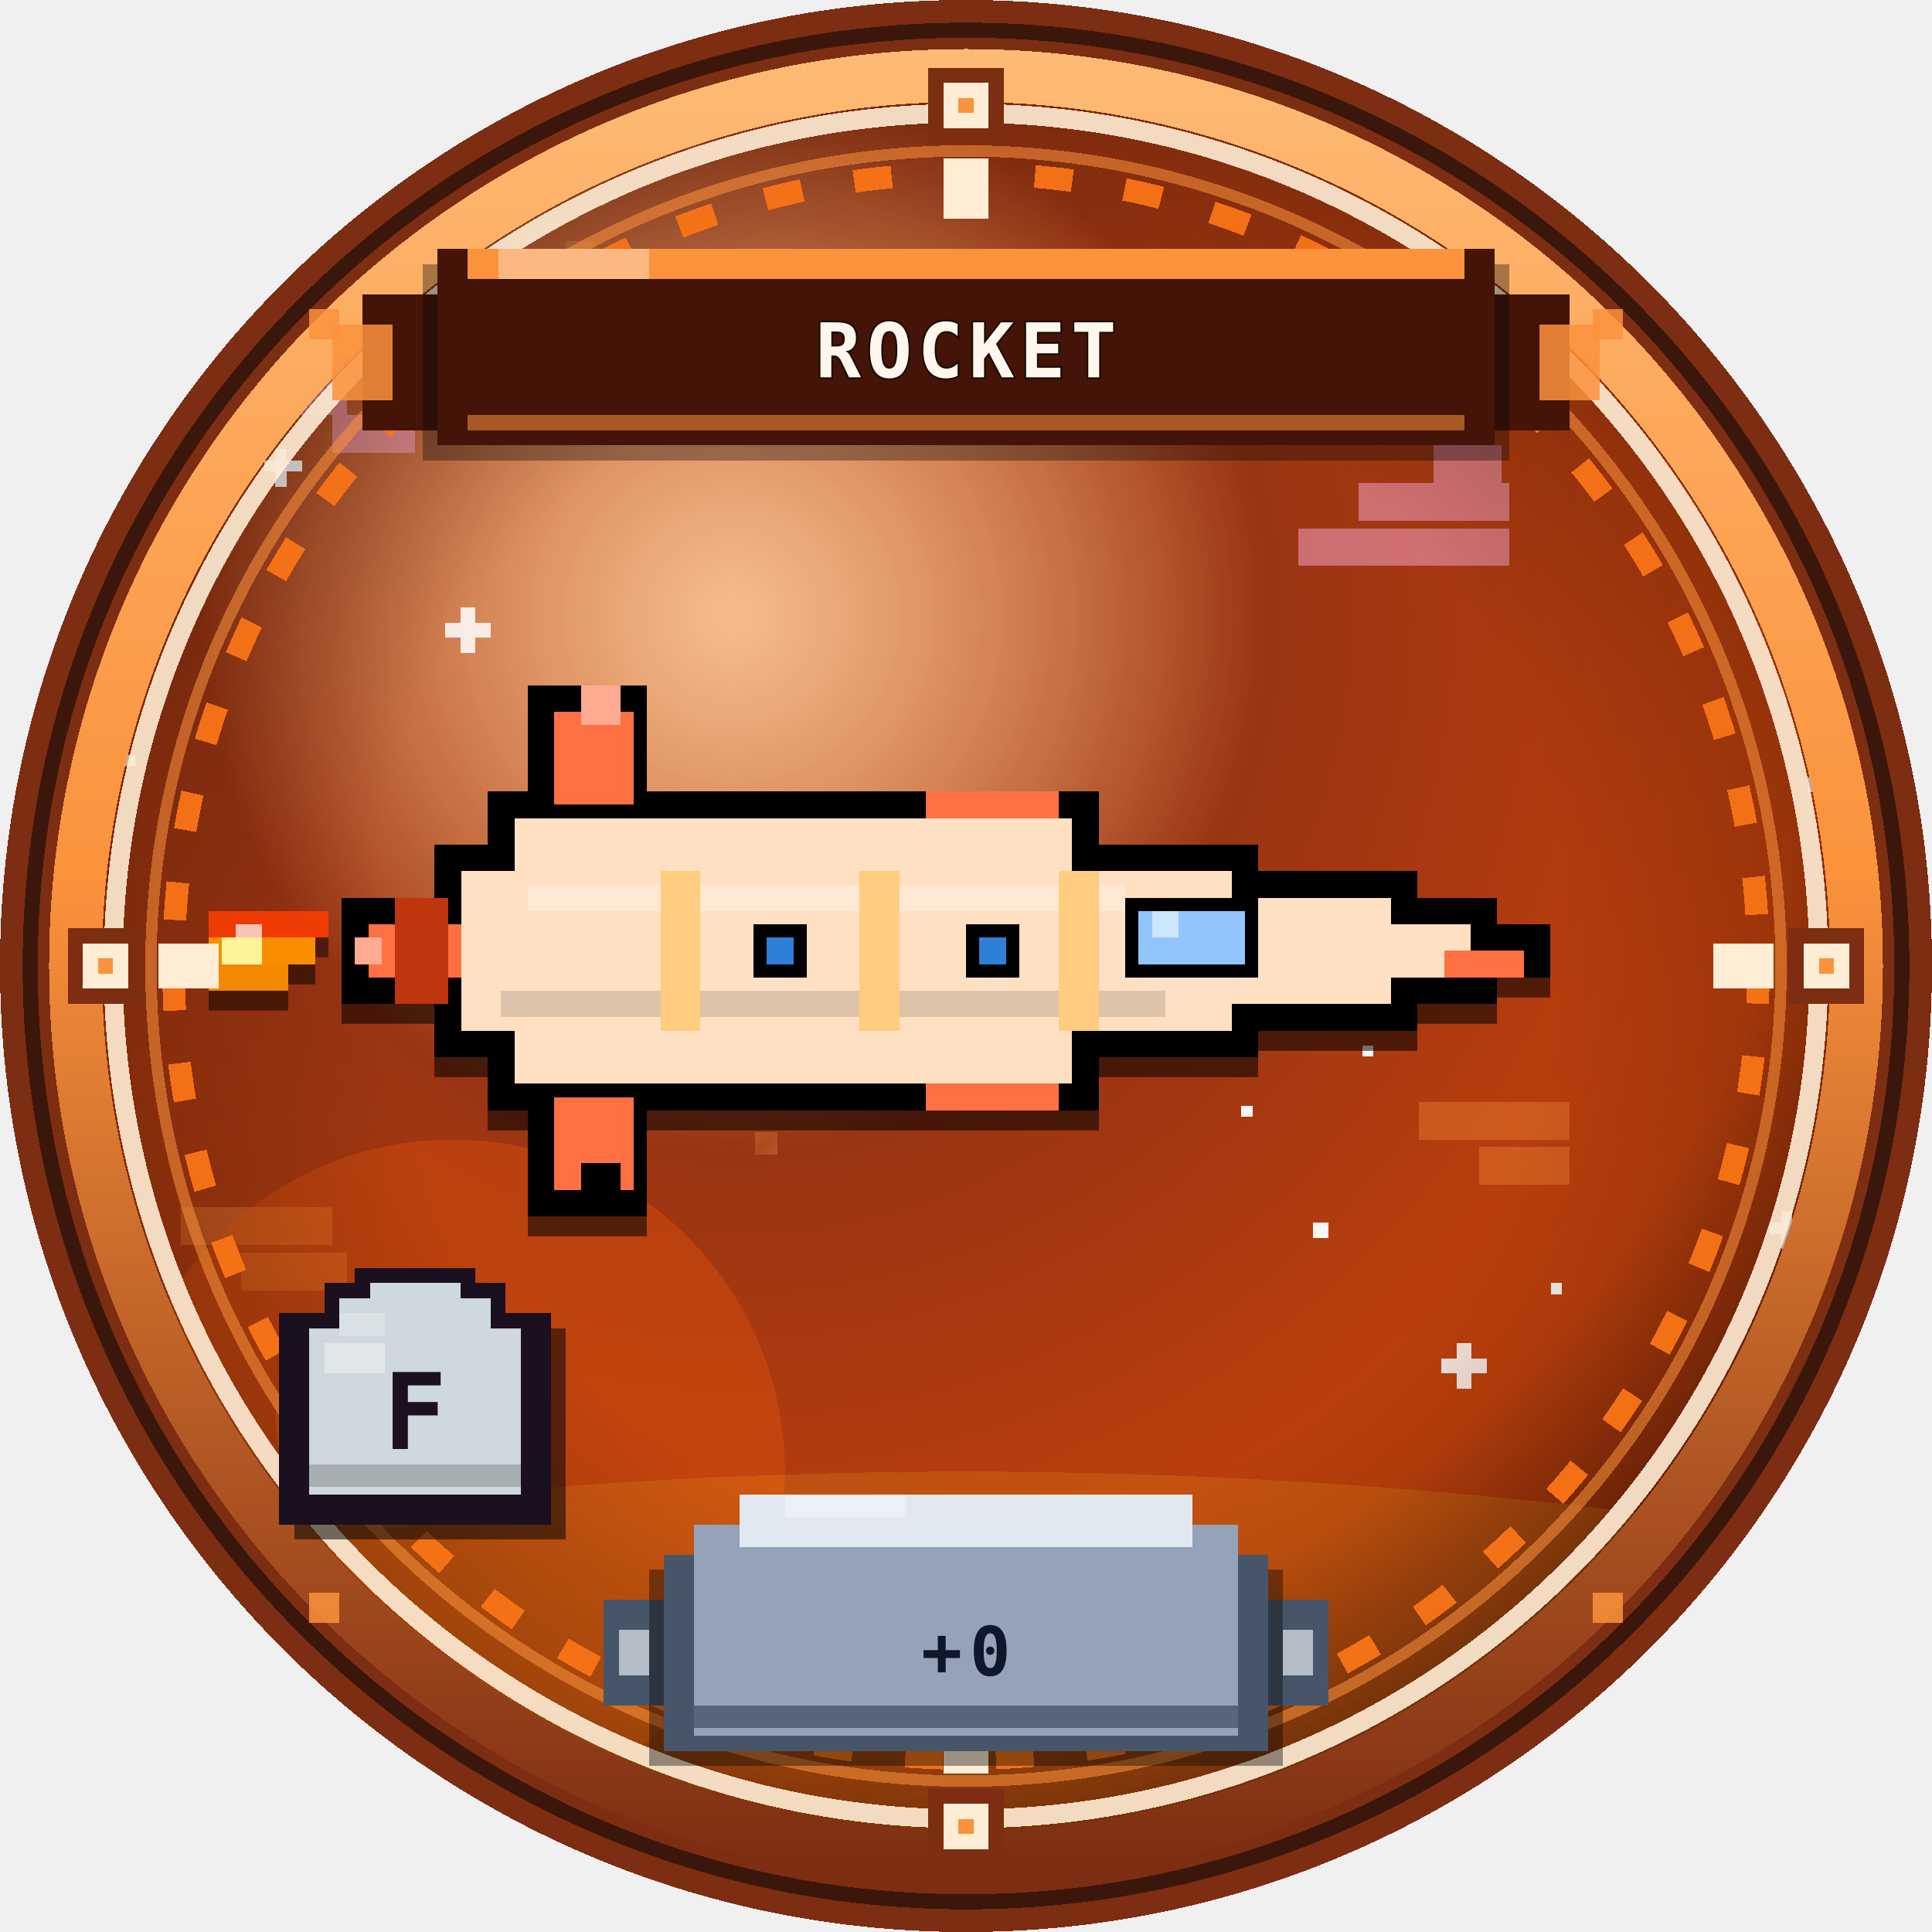
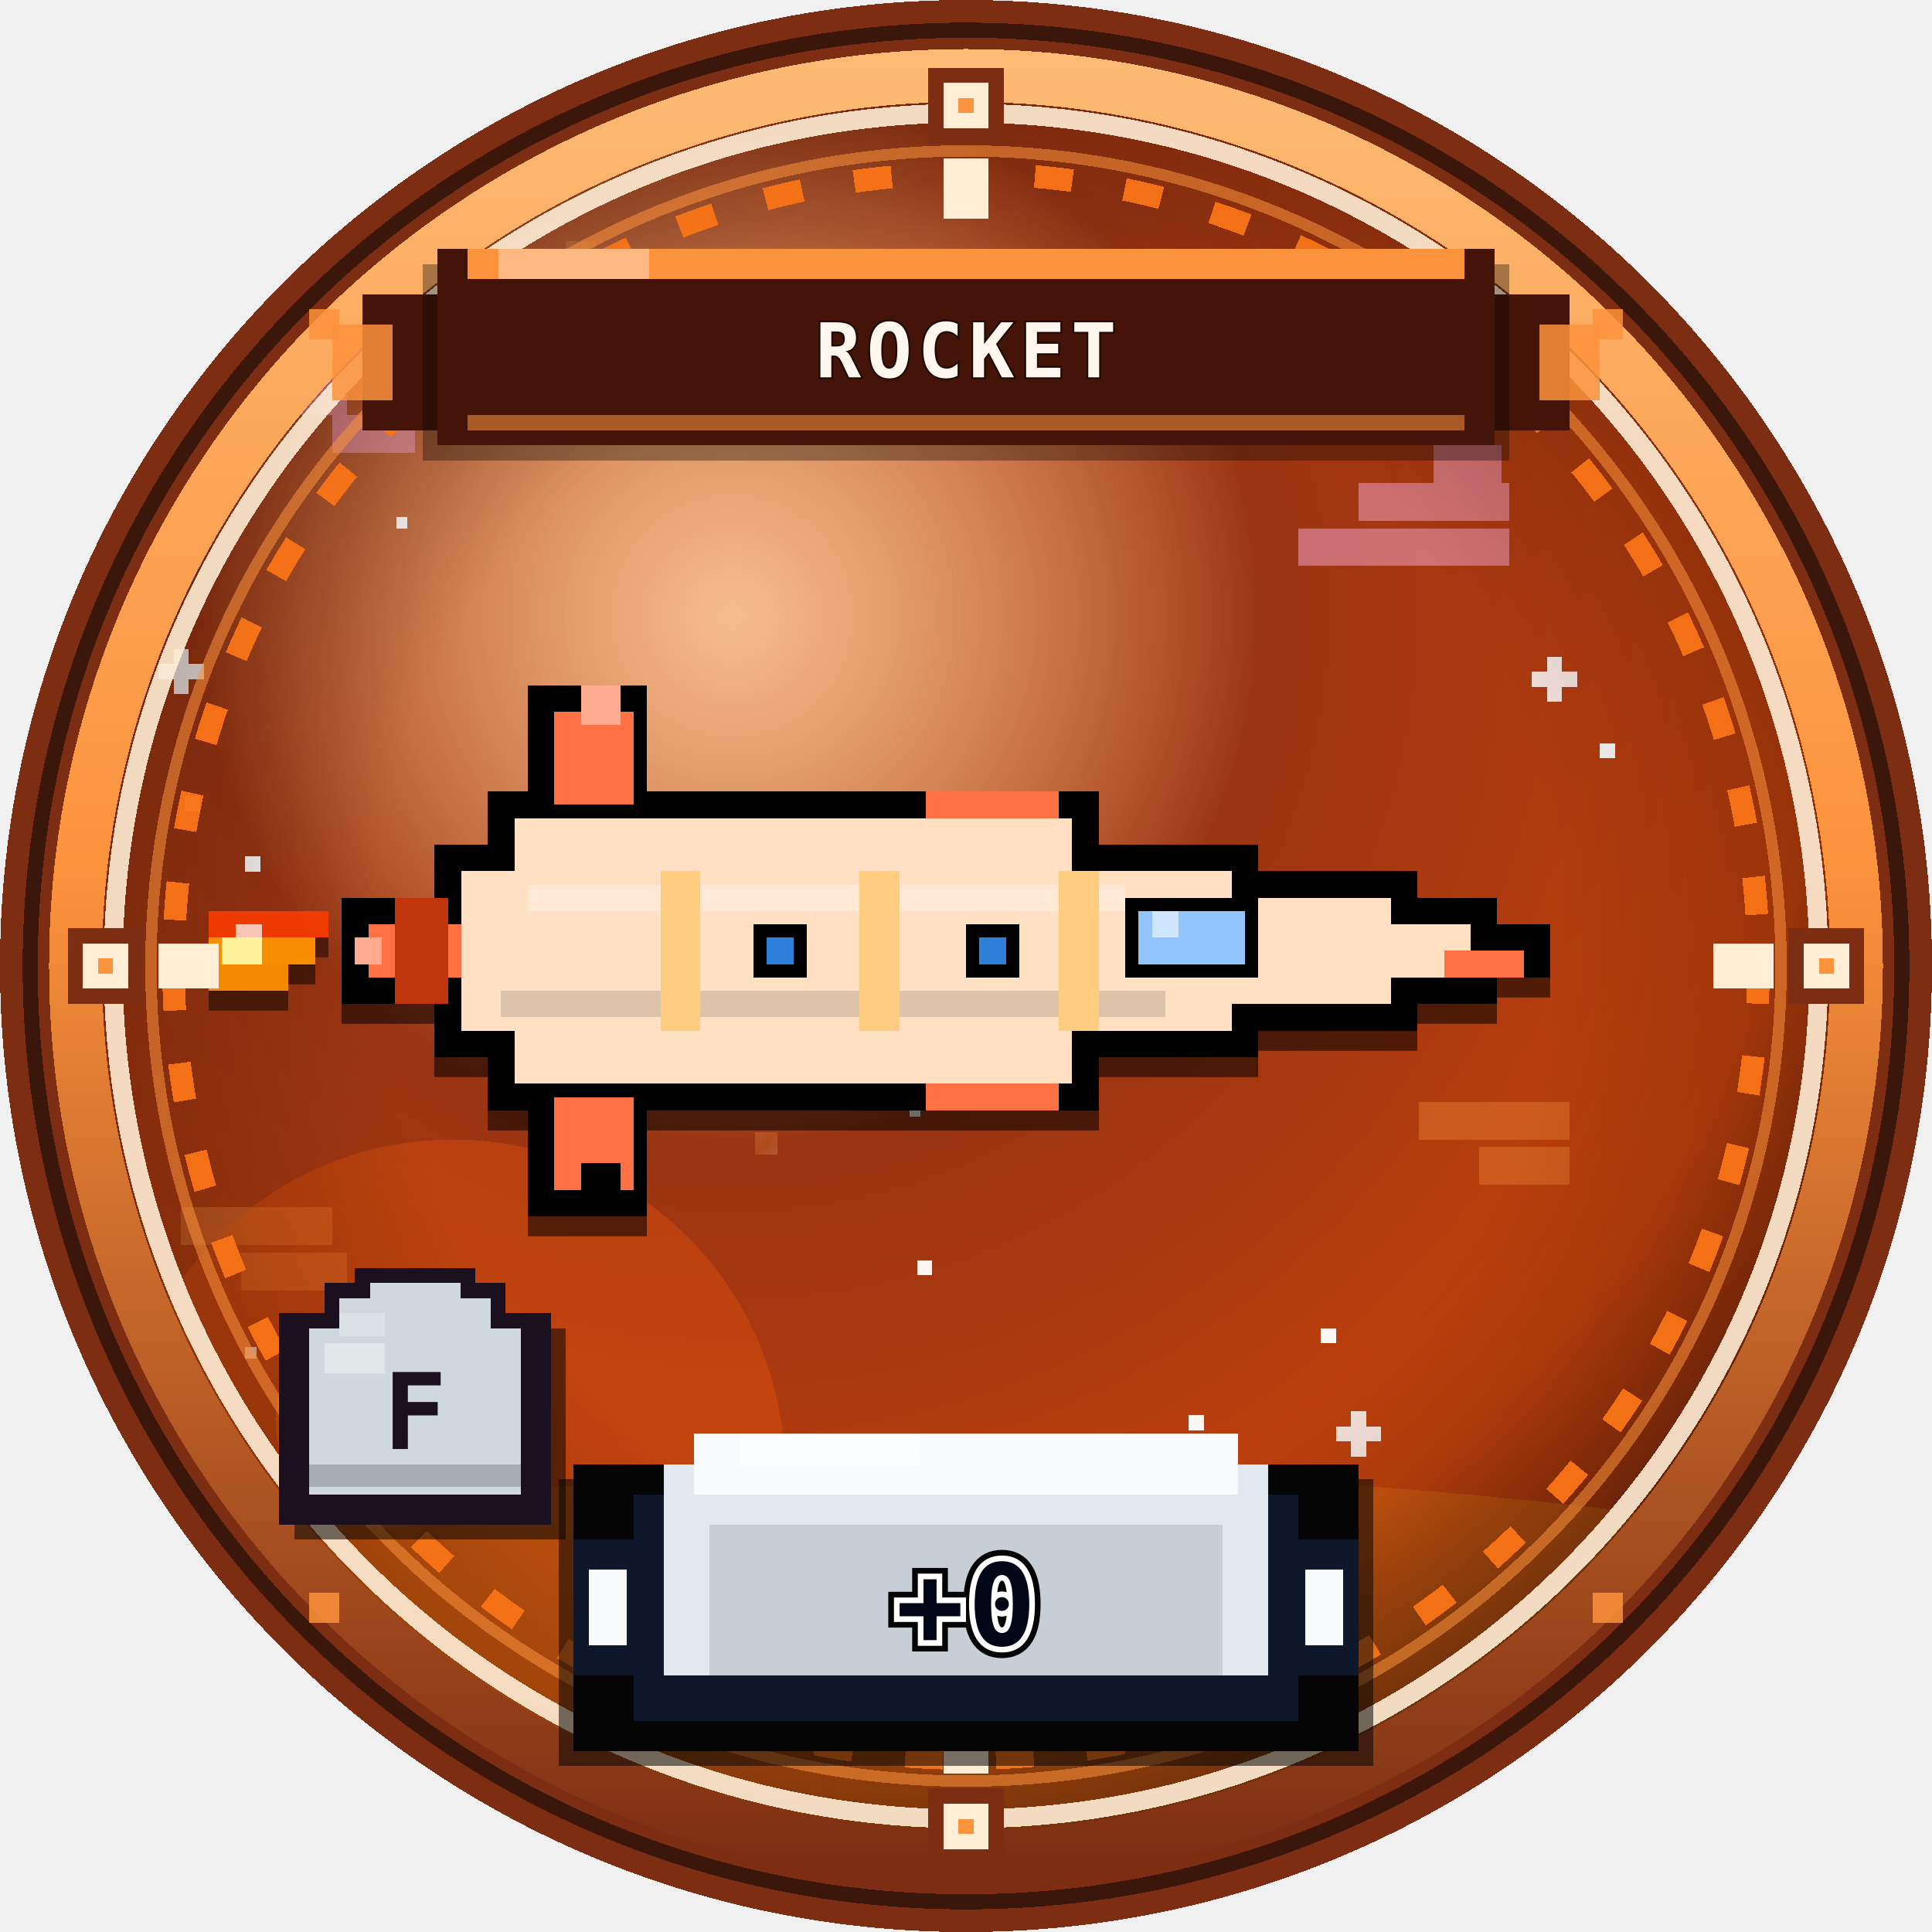
<svg xmlns="http://www.w3.org/2000/svg" viewBox="0 0 512 512" class="w-full h-full" shape-rendering="crispEdges">
  <defs>
-     <radialGradient id="bg_badge_7564" cx="38%" cy="32%" r="78%">
+     <radialGradient id="bg_badge_1993" cx="38%" cy="32%" r="78%">
      <stop offset="0%" stop-color="#fb923c" stop-opacity="0.55" />
      <stop offset="35%" stop-color="#9a3412" />
      <stop offset="72%" stop-color="#c2410c" />
      <stop offset="100%" stop-color="#431407" />
    </radialGradient>
-     <linearGradient id="hull_badge_7564" x1="0%" y1="0%" x2="100%" y2="0%">
+     <linearGradient id="hull_badge_1993" x1="0%" y1="0%" x2="100%" y2="0%">
      <stop offset="0%" stop-color="#cc5500" />
      <stop offset="50%" stop-color="#ff7722" />
      <stop offset="100%" stop-color="#aa4400" />
    </linearGradient>
-     <linearGradient id="frame_badge_7564" x1="0%" y1="0%" x2="100%" y2="100%">
+     <linearGradient id="frame_badge_1993" x1="0%" y1="0%" x2="100%" y2="100%">
      <stop offset="0%" stop-color="#fdba74" />
      <stop offset="50%" stop-color="#fb923c" />
      <stop offset="100%" stop-color="#fed7aa" />
    </linearGradient>
-     <linearGradient id="rim_badge_7564" x1="0%" y1="0%" x2="0%" y2="100%">
+     <linearGradient id="rim_badge_1993" x1="0%" y1="0%" x2="0%" y2="100%">
      <stop offset="0%" stop-color="#fdba74" />
      <stop offset="45%" stop-color="#fb923c" />
      <stop offset="100%" stop-color="#7c2d12" />
    </linearGradient>
-     <radialGradient id="vignette_badge_7564" cx="50%" cy="48%" r="55%">
+     <radialGradient id="vignette_badge_1993" cx="50%" cy="48%" r="55%">
      <stop offset="55%" stop-color="#000000" stop-opacity="0" />
      <stop offset="100%" stop-color="#000000" stop-opacity="0.42" />
    </radialGradient>
-     <filter id="shadow_badge_7564" x="-50%" y="-50%" width="200%" height="200%">
+     <filter id="shadow_badge_1993" x="-50%" y="-50%" width="200%" height="200%">
      <feDropShadow dx="0" dy="6" stdDeviation="0" flood-color="#000" flood-opacity="0.55" />
    </filter>
-     <filter id="glow_badge_7564">
+     <filter id="glow_badge_1993">
      <feGaussianBlur stdDeviation="1.2" result="blur" />
      <feComposite in="SourceGraphic" in2="blur" operator="over" />
    </filter>
-     <filter id="text_glow_badge_7564" x="-50%" y="-50%" width="200%" height="200%">
+     <filter id="text_glow_badge_1993" x="-50%" y="-50%" width="200%" height="200%">
      <feGaussianBlur stdDeviation="2" result="blur" />
      <feMerge>
        <feMergeNode in="blur" />
        <feMergeNode in="SourceGraphic" />
      </feMerge>
    </filter>
-     <clipPath id="clip_badge_7564">
+     <clipPath id="clip_badge_1993">
      <circle cx="256" cy="256" r="236" />
    </clipPath>
  </defs>
-   <g clip-path="url(#clip_badge_7564)">
-     <rect width="512" height="512" fill="url(#bg_badge_7564)" />
+   <g clip-path="url(#clip_badge_1993)">
+     <rect width="512" height="512" fill="url(#bg_badge_1993)" />
    <g fill="#ffffff" shape-rendering="crispEdges">
-       <rect x="26" y="200" width="10" height="3" fill-opacity="0.9" />
-       <rect x="29" y="197" width="3" height="10" fill-opacity="0.9" />
-       <rect x="70" y="122" width="10" height="3" fill-opacity="0.9" />
-       <rect x="73" y="119" width="3" height="10" fill-opacity="0.9" />
-       <rect x="348" y="324" width="4" height="4" fill-opacity="0.95" />
-       <rect x="361" y="277" width="3" height="3" fill-opacity="0.95" />
-       <rect x="323" y="96" width="4" height="4" fill-opacity="0.95" />
-       <rect x="474" y="362" width="4" height="4" fill-opacity="0.95" />
-       <rect x="221" y="274" width="4" height="4" fill-opacity="0.95" />
-       <rect x="329" y="293" width="3" height="3" fill-opacity="0.95" />
-       <rect x="139" y="376" width="3" height="3" fill-opacity="0.95" />
-       <rect x="483" y="202" width="4" height="4" fill-opacity="0.85" />
-       <rect x="479" y="206" width="12" height="4" fill-opacity="0.85" />
-       <rect x="483" y="210" width="4" height="4" fill-opacity="0.85" />
-       <rect x="364" y="46" width="3" height="3" fill-opacity="0.95" />
-       <rect x="469" y="324" width="10" height="3" fill-opacity="0.9" />
-       <rect x="472" y="321" width="3" height="10" fill-opacity="0.9" />
-       <rect x="122" y="161" width="4" height="4" fill-opacity="0.85" />
-       <rect x="118" y="165" width="12" height="4" fill-opacity="0.85" />
-       <rect x="122" y="169" width="4" height="4" fill-opacity="0.85" />
-       <rect x="107" y="359" width="10" height="3" fill-opacity="0.9" />
-       <rect x="110" y="356" width="3" height="10" fill-opacity="0.9" />
-       <rect x="215" y="77" width="4" height="4" fill-opacity="0.95" />
-       <rect x="411" y="340" width="3" height="3" fill-opacity="0.95" />
-       <rect x="386" y="356" width="4" height="4" fill-opacity="0.85" />
-       <rect x="382" y="360" width="12" height="4" fill-opacity="0.85" />
-       <rect x="386" y="364" width="4" height="4" fill-opacity="0.85" />
-       <rect x="229" y="280" width="4" height="4" fill-opacity="0.95" />
+       <rect x="433" y="101" width="10" height="3" fill-opacity="0.9" />
+       <rect x="436" y="98" width="3" height="10" fill-opacity="0.9" />
+       <rect x="367" y="110" width="3" height="3" fill-opacity="0.95" />
+       <rect x="65" y="227" width="4" height="4" fill-opacity="0.95" />
+       <rect x="65" y="357" width="3" height="3" fill-opacity="0.95" />
+       <rect x="358" y="374" width="4" height="4" fill-opacity="0.85" />
+       <rect x="354" y="378" width="12" height="4" fill-opacity="0.85" />
+       <rect x="358" y="382" width="4" height="4" fill-opacity="0.85" />
+       <rect x="315" y="375" width="4" height="4" fill-opacity="0.95" />
+       <rect x="49" y="211" width="4" height="4" fill-opacity="0.95" />
+       <rect x="262" y="72" width="4" height="4" fill-opacity="0.95" />
+       <rect x="238" y="289" width="10" height="3" fill-opacity="0.9" />
+       <rect x="241" y="286" width="3" height="10" fill-opacity="0.9" />
+       <rect x="203" y="267" width="4" height="4" fill-opacity="0.85" />
+       <rect x="199" y="271" width="12" height="4" fill-opacity="0.85" />
+       <rect x="203" y="275" width="4" height="4" fill-opacity="0.85" />
+       <rect x="255" y="291" width="3" height="3" fill-opacity="0.95" />
+       <rect x="105" y="137" width="3" height="3" fill-opacity="0.95" />
+       <rect x="46" y="172" width="4" height="4" fill-opacity="0.85" />
+       <rect x="42" y="176" width="12" height="4" fill-opacity="0.85" />
+       <rect x="46" y="180" width="4" height="4" fill-opacity="0.85" />
+       <rect x="410" y="174" width="4" height="4" fill-opacity="0.85" />
+       <rect x="406" y="178" width="12" height="4" fill-opacity="0.85" />
+       <rect x="410" y="182" width="4" height="4" fill-opacity="0.85" />
+       <rect x="424" y="197" width="4" height="4" fill-opacity="0.95" />
+       <rect x="243" y="334" width="4" height="4" fill-opacity="0.95" />
+       <rect x="117" y="251" width="10" height="3" fill-opacity="0.9" />
+       <rect x="120" y="248" width="3" height="10" fill-opacity="0.9" />
+       <rect x="350" y="352" width="4" height="4" fill-opacity="0.95" />
    </g>
    <g opacity="0.5" shape-rendering="crispEdges">
      <g fill="#f9a8d4">
        <rect x="56" y="100" width="36" height="10" />
        <rect x="72" y="90" width="44" height="10" />
        <rect x="88" y="110" width="22" height="10" />
        <rect x="360" y="128" width="40" height="10" />
        <rect x="344" y="140" width="56" height="10" />
        <rect x="380" y="118" width="18" height="10" />
      </g>
      <g fill="#fb923c" opacity="0.7">
        <rect x="48" y="320" width="40" height="10" />
        <rect x="64" y="332" width="28" height="10" />
        <rect x="376" y="292" width="40" height="10" />
        <rect x="392" y="304" width="24" height="10" />
      </g>
-       <g fill="url(#frame_badge_7564)" opacity="0.45">
+       <g fill="url(#frame_badge_1993)" opacity="0.45">
        <rect x="150" y="64" width="8" height="8" />
        <rect x="348" y="84" width="8" height="8" />
        <rect x="120" y="250" width="8" height="8" />
        <rect x="300" y="230" width="8" height="8" />
        <rect x="200" y="300" width="6" height="6" />
      </g>
    </g>
    <circle cx="120" cy="390" r="88" fill="#ea580c" fill-opacity="0.35" />
    <circle cx="102" cy="376" r="29" fill="#fbbf24" fill-opacity="0.18" />
    <path d="M-40 420 Q256 360 552 420 V520 H-40 Z" fill="#fbbf24" fill-opacity="0.16" />
-     <rect width="512" height="512" fill="url(#vignette_badge_7564)" />
-   </g>
-   <g transform="translate(256, 252) scale(0.88)" filter="url(#shadow_badge_7564)">
+     <rect width="512" height="512" fill="url(#vignette_badge_1993)" />
+   </g>
+   <g transform="translate(256, 252) scale(0.88)" filter="url(#shadow_badge_1993)">
    <g transform="translate(8, 0)" shape-rendering="crispEdges">
      <rect x="-168" y="-32" width="248" height="64" fill="#050505" />
      <rect x="-152" y="-48" width="184" height="16" fill="#050505" />
      <rect x="-152" y="32" width="184" height="16" fill="#050505" />
      <rect x="80" y="-24" width="48" height="48" fill="#050505" />
      <rect x="120" y="-16" width="32" height="32" fill="#050505" />
      <rect x="144" y="-8" width="24" height="16" fill="#050505" />
      <rect x="-196" y="-16" width="32" height="32" fill="#050505" />
      <rect x="-140" y="-80" width="36" height="36" fill="#050505" />
      <rect x="-140" y="44" width="36" height="36" fill="#050505" />
      <rect x="-160" y="-24" width="232" height="48" fill="#ffe0c2" />
      <rect x="-144" y="-40" width="168" height="16" fill="#ffe0c2" />
      <rect x="-144" y="24" width="168" height="16" fill="#ffe0c2" />
      <rect x="72" y="-16" width="48" height="32" fill="#ffe0c2" />
      <rect x="112" y="-8" width="32" height="16" fill="#ffe0c2" />
      <rect x="136" y="0" width="24" height="8" fill="#ff7043" />
      <rect x="-140" y="-20" width="180" height="8" fill="#ffffff" opacity="0.3" />
      <rect x="-148" y="12" width="200" height="8" fill="#1a1a22" opacity="0.15" />
      <rect x="-100" y="-24" width="12" height="48" fill="#ffcc80" />
      <rect x="-40" y="-24" width="12" height="48" fill="#ffcc80" />
      <rect x="20" y="-24" width="12" height="48" fill="#ffcc80" />
      <rect x="-132" y="-72" width="24" height="28" fill="#ff7043" />
      <rect x="-124" y="-80" width="12" height="12" fill="#ffab91" />
      <rect x="-132" y="44" width="24" height="28" fill="#ff7043" />
      <rect x="-124" y="64" width="12" height="12" fill="#050505" />
      <rect x="-20" y="-48" width="40" height="8" fill="#ff7043" />
      <rect x="-20" y="40" width="40" height="8" fill="#ff7043" />
      <rect x="-188" y="-8" width="28" height="16" fill="#ff7043" />
      <rect x="-180" y="-16" width="16" height="32" fill="#bf360c" />
      <rect x="-192" y="-4" width="8" height="8" fill="#ffab91" />
      <rect x="40" y="-16" width="40" height="24" fill="#050505" />
      <rect x="44" y="-12" width="32" height="16" fill="#93c5fd" />
      <rect x="48" y="-12" width="8" height="8" fill="#e0f2fe" opacity="0.75" />
      <rect x="-72" y="-8" width="16" height="16" fill="#050505" />
      <rect x="-68" y="-4" width="8" height="8" fill="#2f7fd8" />
      <rect x="-8" y="-8" width="16" height="16" fill="#050505" />
      <rect x="-4" y="-4" width="8" height="8" fill="#2f7fd8" />
      <rect x="-236" y="-12" width="36" height="8" fill="#ff3d00" opacity="0.85" />
      <rect x="-236" y="-4" width="32" height="8" fill="#ff9100" opacity="0.95" />
      <rect x="-236" y="4" width="24" height="8" fill="#ff9100" opacity="0.9" />
      <rect x="-232" y="-4" width="12" height="8" fill="#fff59d" opacity="0.98" />
      <rect x="-228" y="-8" width="8" height="4" fill="#ffffff" opacity="0.7" />
    </g>
  </g>
-   <g shape-rendering="crispEdges" id="frame_badge_7564_chrome">
+   <g shape-rendering="crispEdges" id="frame_badge_1993_chrome">
    <circle cx="256" cy="256" r="248" fill="none" stroke="#7c2d12" stroke-width="16" />
    <circle cx="256" cy="256" r="248" fill="none" stroke="#050505" stroke-width="4" opacity="0.55" />
-     <circle cx="256" cy="256" r="236" fill="none" stroke="url(#rim_badge_7564)" stroke-width="14" />
+     <circle cx="256" cy="256" r="236" fill="none" stroke="url(#rim_badge_1993)" stroke-width="14" />
    <circle cx="256" cy="256" r="226" fill="none" stroke="#ffedd5" stroke-width="5" opacity="0.9" />
    <circle cx="256" cy="256" r="216" fill="none" stroke="#fb923c" stroke-width="3" opacity="0.55" />
    <circle cx="256" cy="256" r="210" fill="none" stroke="#f97316" stroke-width="6" stroke-dasharray="10 14" opacity="0.95" />
    <rect x="250" y="42" width="12" height="16" fill="#ffedd5" />
    <rect x="250" y="454" width="12" height="16" fill="#ffedd5" />
    <rect x="42" y="250" width="16" height="12" fill="#ffedd5" />
    <rect x="454" y="250" width="16" height="12" fill="#ffedd5" />
    <rect x="246" y="18" width="20" height="20" fill="#7c2d12" />
    <rect x="250" y="22" width="12" height="12" fill="#ffedd5" />
    <rect x="254" y="26" width="4" height="4" fill="#fb923c" />
    <rect x="474" y="246" width="20" height="20" fill="#7c2d12" />
    <rect x="478" y="250" width="12" height="12" fill="#ffedd5" />
    <rect x="482" y="254" width="4" height="4" fill="#fb923c" />
    <rect x="246" y="474" width="20" height="20" fill="#7c2d12" />
    <rect x="250" y="478" width="12" height="12" fill="#ffedd5" />
    <rect x="254" y="482" width="4" height="4" fill="#fb923c" />
    <rect x="18" y="246" width="20" height="20" fill="#7c2d12" />
    <rect x="22" y="250" width="12" height="12" fill="#ffedd5" />
    <rect x="26" y="254" width="4" height="4" fill="#fb923c" />
    <rect x="82" y="82" width="8" height="8" fill="#fb923c" opacity="0.85" />
    <rect x="422" y="82" width="8" height="8" fill="#fb923c" opacity="0.85" />
    <rect x="82" y="422" width="8" height="8" fill="#fb923c" opacity="0.85" />
    <rect x="422" y="422" width="8" height="8" fill="#fb923c" opacity="0.85" />
  </g>
-   <g shape-rendering="crispEdges" id="name_badge_7564">
+   <g shape-rendering="crispEdges" id="name_badge_1993">
    <rect x="96" y="78" width="20" height="36" fill="#431407" />
    <rect x="396" y="78" width="20" height="36" fill="#431407" />
    <rect x="88" y="86" width="16" height="20" fill="#fb923c" opacity="0.85" />
    <rect x="408" y="86" width="16" height="20" fill="#fb923c" opacity="0.85" />
    <rect x="112" y="70" width="288" height="52" fill="#050505" opacity="0.35" />
    <rect x="116" y="66" width="280" height="52" fill="#431407" />
    <rect x="124" y="74" width="264" height="36" fill="#431407" />
    <rect x="124" y="66" width="264" height="8" fill="#fb923c" />
    <rect x="132" y="66" width="40" height="8" fill="#ffffff" opacity="0.35" />
    <rect x="124" y="110" width="264" height="4" fill="#fb923c" opacity="0.55" />
    <text x="256" y="100" font-family="Galmuri11, monospace" font-size="20" font-weight="bold" fill="#fff7ed" stroke="#1c0a00" stroke-width="0.9" paint-order="stroke" text-anchor="middle" letter-spacing="1.5">ROCKET</text>
  </g>
-   <g shape-rendering="crispEdges" id="grade_badge_7564">
+   <g shape-rendering="crispEdges" id="grade_badge_1993">
    <rect x="78" y="352" width="72" height="56" fill="#050505" opacity="0.55" />
    <rect x="74" y="348" width="72" height="56" fill="#1a1020" />
    <rect x="86" y="340" width="48" height="12" fill="#1a1020" />
    <rect x="94" y="336" width="32" height="8" fill="#1a1020" />
    <rect x="82" y="352" width="56" height="44" fill="#cfd8dc" />
    <rect x="90" y="344" width="40" height="12" fill="#cfd8dc" />
    <rect x="98" y="340" width="24" height="8" fill="#cfd8dc" />
    <rect x="86" y="356" width="16" height="8" fill="#ffffff" opacity="0.4" />
    <rect x="90" y="348" width="12" height="6" fill="#ffffff" opacity="0.25" />
    <rect x="82" y="388" width="56" height="6" fill="#050505" opacity="0.2" />
    <text x="110" y="384" font-family="Galmuri11, monospace" font-size="28" font-weight="bold" fill="#1a1020" text-anchor="middle">F</text>
  </g>
-   <g shape-rendering="crispEdges" id="enhance_badge_7564">
-     <rect x="160" y="424" width="16" height="28" fill="#475569" />
-     <rect x="336" y="424" width="16" height="28" fill="#475569" />
-     <rect x="164" y="432" width="8" height="12" fill="#e2e8f0" opacity="0.7" />
-     <rect x="340" y="432" width="8" height="12" fill="#e2e8f0" opacity="0.7" />
-     <rect x="172" y="416" width="168" height="52" fill="#050505" opacity="0.4" />
-     <rect x="176" y="412" width="160" height="52" fill="#475569" />
-     <rect x="184" y="404" width="144" height="56" fill="#94a3b8" />
-     <rect x="196" y="396" width="120" height="14" fill="#e2e8f0" />
-     <rect x="208" y="396" width="32" height="6" fill="#ffffff" opacity="0.35" />
-     <rect x="184" y="452" width="144" height="6" fill="#475569" opacity="0.8" />
-     <text x="256" y="444" font-family="Galmuri11, monospace" font-size="18" font-weight="bold" fill="#0f172a" text-anchor="middle" letter-spacing="2">+0</text>
+   <g shape-rendering="crispEdges" id="enhance_badge_1993">
+     <rect x="148" y="392" width="216" height="76" fill="#050505" opacity="0.55" />
+     <rect x="152" y="388" width="208" height="76" fill="#050505" />
+     <rect x="152" y="408" width="18" height="36" fill="#0f172a" />
+     <rect x="342" y="408" width="18" height="36" fill="#0f172a" />
+     <rect x="156" y="416" width="10" height="20" fill="#f8fafc" />
+     <rect x="346" y="416" width="10" height="20" fill="#f8fafc" />
+     <rect x="168" y="396" width="176" height="60" fill="#0f172a" />
+     <rect x="176" y="388" width="160" height="64" fill="#e2e8f0" />
+     <rect x="184" y="380" width="144" height="16" fill="#f8fafc" />
+     <rect x="196" y="380" width="48" height="8" fill="#ffffff" opacity="0.55" />
+     <rect x="188" y="404" width="136" height="40" fill="#050505" opacity="0.12" />
+     <rect x="176" y="444" width="160" height="8" fill="#0f172a" />
+     <text x="256" y="436" font-family="Galmuri11, monospace" font-size="30" font-weight="bold" fill="none" stroke="#050505" stroke-width="6" paint-order="stroke" text-anchor="middle" letter-spacing="1">+0</text>
+     <text x="256" y="436" font-family="Galmuri11, monospace" font-size="30" font-weight="bold" fill="#020617" stroke="#ffffff" stroke-width="3" paint-order="stroke" text-anchor="middle" letter-spacing="1">+0</text>
  </g>
</svg>
